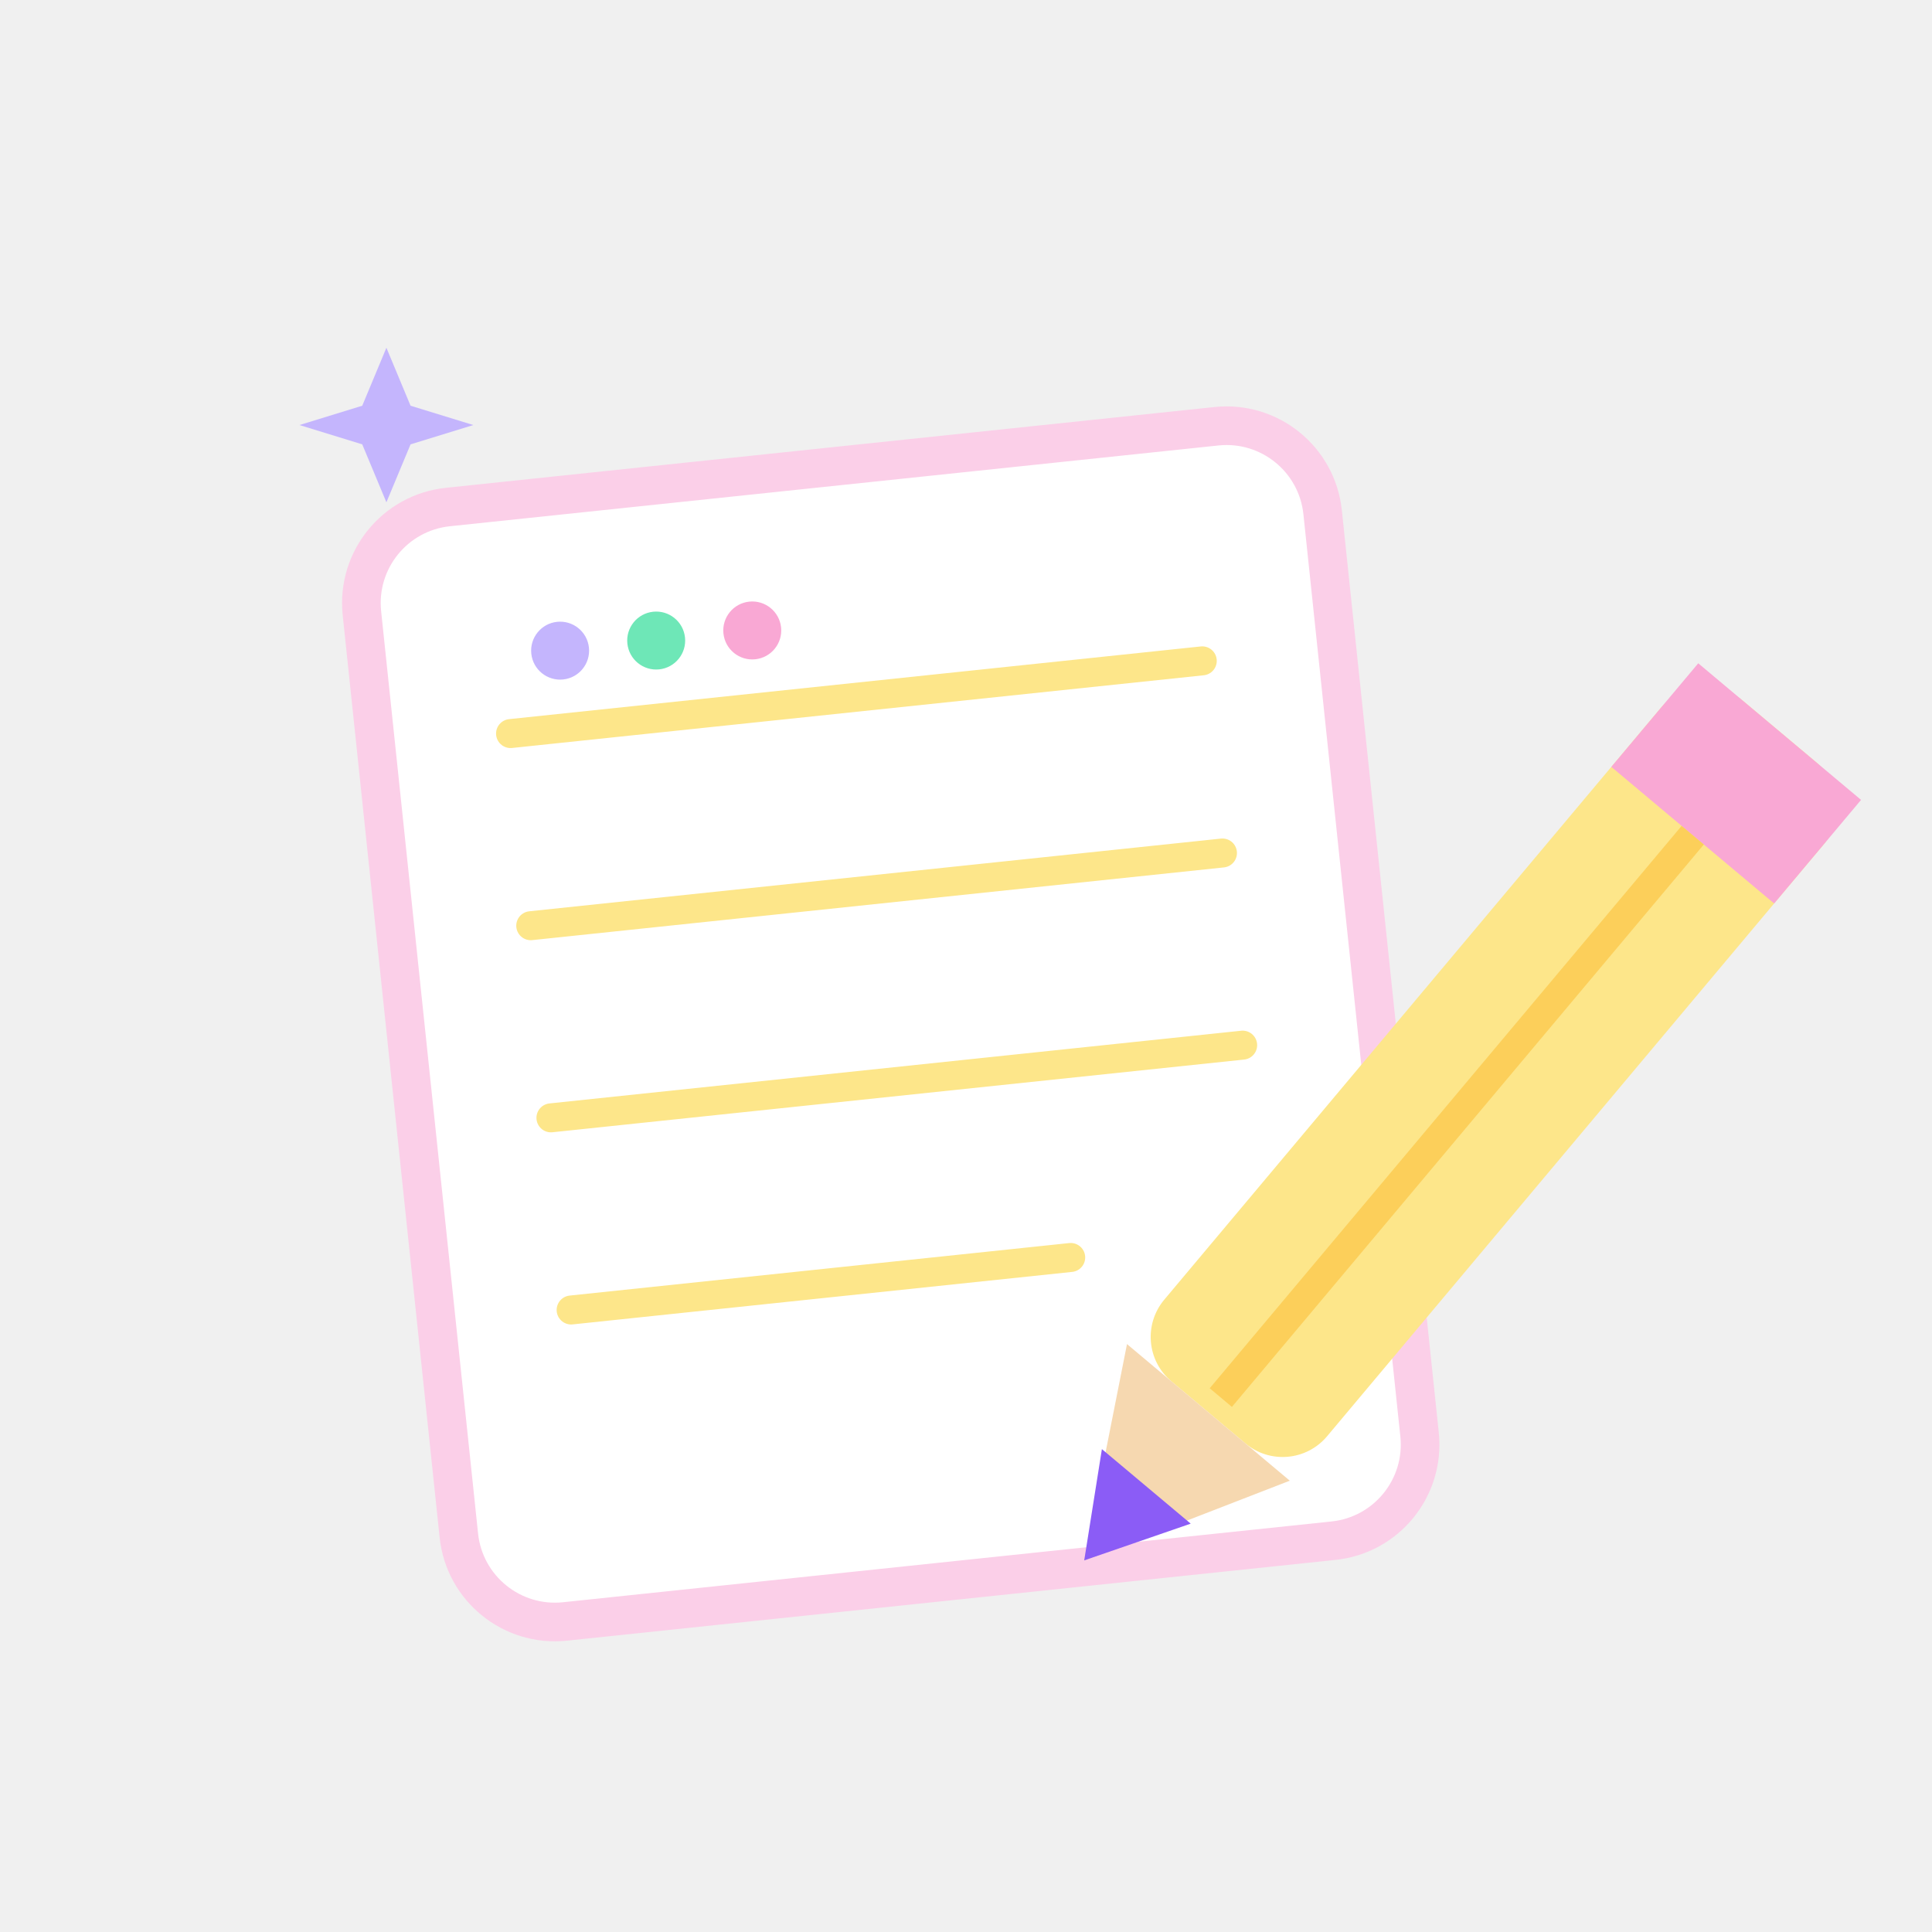
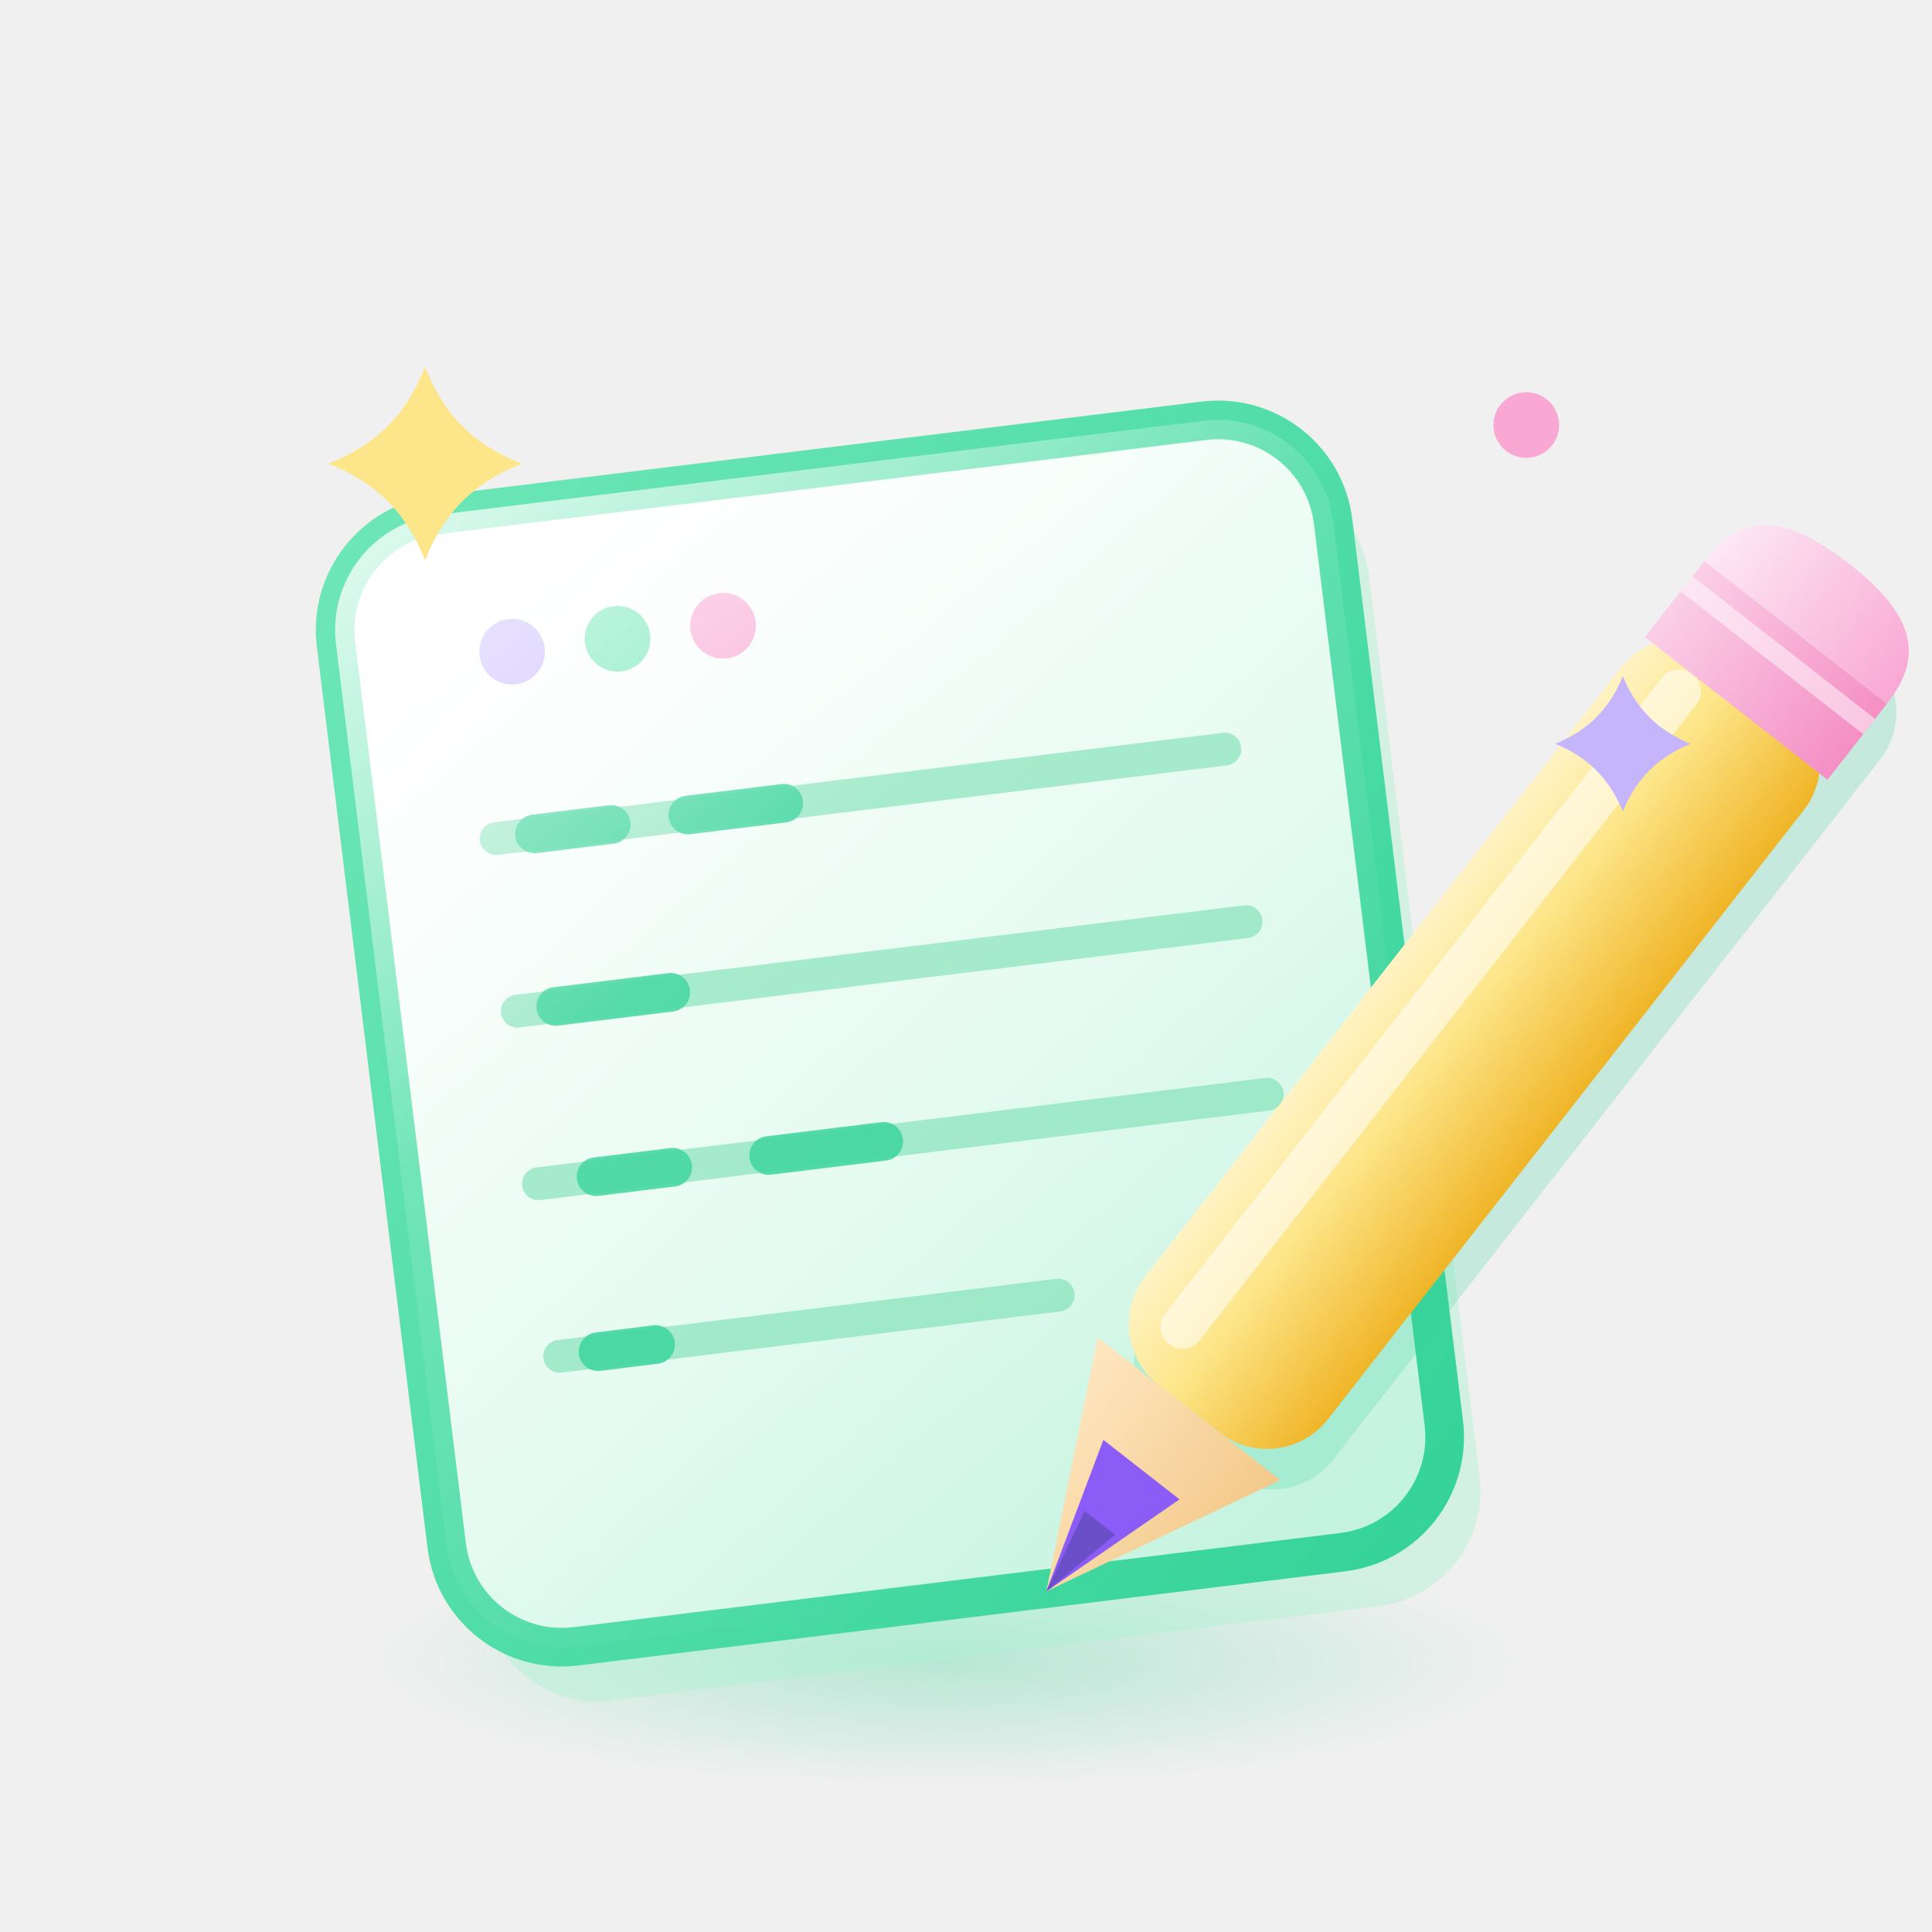
<svg xmlns="http://www.w3.org/2000/svg" viewBox="0 0 200 200" fill="none">
-   <g transform="rotate(-6 92 104)">
-     <rect x="42" y="48" width="100" height="116" rx="10" fill="#ffffff" />
-     <rect x="42" y="48" width="100" height="116" rx="10" fill="none" stroke="#fbcfe8" stroke-width="4" />
-     <g stroke="#fde68a" stroke-width="3" stroke-linecap="round">
-       <line x1="56" y1="72" x2="128" y2="72" />
-       <line x1="56" y1="92" x2="128" y2="92" />
-       <line x1="56" y1="112" x2="128" y2="112" />
-       <line x1="56" y1="132" x2="108" y2="132" />
+   <defs>
+     <linearGradient id="paperBody" x1="20%" y1="5%" x2="80%" y2="100%">
+       <stop offset="0%" stop-color="#ffffff" />
+       <stop offset="55%" stop-color="#e3fbf0" />
+       <stop offset="100%" stop-color="#c4f3df" />
+     </linearGradient>
+     <linearGradient id="paperEdge" x1="0%" y1="0%" x2="100%" y2="100%">
+       <stop offset="0%" stop-color="#6ee7b7" />
+       <stop offset="100%" stop-color="#34d399" />
+     </linearGradient>
+     <linearGradient id="pencilBody" x1="0%" y1="0%" x2="100%" y2="0%">
+       <stop offset="0%" stop-color="#fff3c4" />
+       <stop offset="40%" stop-color="#fde68a" />
+       <stop offset="100%" stop-color="#f0b528" />
+     </linearGradient>
+     <linearGradient id="pencilFerrule" x1="0%" y1="0%" x2="100%" y2="0%">
+       <stop offset="0%" stop-color="#fbcfe8" />
+       <stop offset="100%" stop-color="#f48fc4" />
+     </linearGradient>
+     <linearGradient id="pencilEraser" x1="0%" y1="0%" x2="100%" y2="0%">
+       <stop offset="0%" stop-color="#fde8f4" />
+       <stop offset="100%" stop-color="#f9a8d4" />
+     </linearGradient>
+     <linearGradient id="pencilWood" x1="0%" y1="0%" x2="100%" y2="0%">
+       <stop offset="0%" stop-color="#ffe7c2" />
+       <stop offset="100%" stop-color="#f3c98a" />
+     </linearGradient>
+     <linearGradient id="paperSheen" x1="10%" y1="0%" x2="60%" y2="90%">
+       <stop offset="0%" stop-color="#ffffff" stop-opacity="0.75" />
+       <stop offset="45%" stop-color="#ffffff" stop-opacity="0.12" />
+       <stop offset="100%" stop-color="#ffffff" stop-opacity="0" />
+     </linearGradient>
+     <radialGradient id="pencilShadow" cx="50%" cy="50%" r="50%">
+       <stop offset="0%" stop-color="#34d399" stop-opacity="0.3" />
+       <stop offset="100%" stop-color="#34d399" stop-opacity="0" />
+     </radialGradient>
+   </defs>
+   <ellipse cx="98" cy="172" rx="60" ry="13" fill="url(#pencilShadow)" />
+   <g transform="rotate(-7 92 106)">
+     <rect x="40" y="50" width="104" height="118" rx="12" fill="#a7f3d0" opacity="0.4" transform="translate(3 4)" />
+     <rect x="40" y="48" width="104" height="118" rx="12" fill="url(#paperBody)" />
+     <rect x="40" y="48" width="104" height="118" rx="12" fill="none" stroke="url(#paperEdge)" stroke-width="4" />
+     <circle cx="58" cy="63" r="3.4" fill="#c4b5fd" />
+     <circle cx="69" cy="63" r="3.4" fill="#6ee7b7" />
+     <circle cx="80" cy="63" r="3.4" fill="#f9a8d4" />
+     <g stroke="#9be8c6" stroke-width="3.4" stroke-linecap="round">
+       <line x1="54" y1="82" x2="130" y2="82" />
+       <line x1="54" y1="100" x2="130" y2="100" />
+       <line x1="54" y1="118" x2="130" y2="118" />
+       <line x1="54" y1="136" x2="106" y2="136" />
    </g>
-     <circle cx="62" cy="64" r="3" fill="#c4b5fd" />
-     <circle cx="72" cy="64" r="3" fill="#6ee7b7" />
-     <circle cx="82" cy="64" r="3" fill="#f9a8d4" />
+     <g stroke="#34d399" stroke-width="4" stroke-linecap="round" opacity="0.9">
+       <line x1="58" y1="82" x2="66" y2="82" />
+       <line x1="74" y1="82" x2="84" y2="82" />
+       <line x1="58" y1="100" x2="70" y2="100" />
+       <line x1="60" y1="118" x2="68" y2="118" />
+       <line x1="78" y1="118" x2="90" y2="118" />
+       <line x1="58" y1="136" x2="64" y2="136" />
+     </g>
+     <rect x="40" y="48" width="104" height="118" rx="12" fill="url(#paperSheen)" />
  </g>
-   <g transform="rotate(40 140 130)">
-     <rect x="128" y="60" width="22" height="92" rx="6" fill="#fde68a" />
-     <rect x="128" y="60" width="22" height="14" fill="#f9a8d4" />
-     <path d="M128 152 L139 172 L150 152 Z" fill="#f6d8b0" />
-     <path d="M133 162 L139 172 L145 162 Z" fill="#8b5cf6" />
-     <line x1="139" y1="74" x2="139" y2="150" stroke="#fbbf3b" stroke-width="3" opacity="0.6" />
+   <g transform="rotate(38 142 120)">
+     <rect x="131" y="44" width="24" height="108" rx="8" fill="#34d399" opacity="0.22" transform="translate(3 3)" />
+     <rect x="131" y="56" width="24" height="96" rx="8" fill="url(#pencilBody)" />
+     <rect x="135" y="60" width="4.5" height="88" rx="2.2" fill="#ffffff" opacity="0.55" />
+     <rect x="131" y="50" width="24" height="10" fill="url(#pencilFerrule)" />
+     <rect x="131" y="52" width="24" height="2" fill="#ffffff" opacity="0.5" />
+     <path d="M131 50 C131 44 134 41 143 41 C152 41 155 44 155 50 Z" fill="url(#pencilEraser)" />
+     <path d="M131 152 L143 176 L155 152 Z" fill="url(#pencilWood)" />
+     <path d="M138 160 L143 176 L148 160 Z" fill="#8b5cf6" />
+     <path d="M141 167 L143 176 L145 167 Z" fill="#6b4fc9" />
  </g>
-   <path d="M40 36 L42.5 42 L49 44 L42.5 46 L40 52 L37.5 46 L31 44 L37.5 42 Z" fill="#c4b5fd" />
+   <path d="M44 38 C46 43 49 46 54 48 C49 50 46 53 44 58 C42 53 39 50 34 48 C39 46 42 43 44 38 Z" fill="#fde68a" />
+   <path d="M168 70 C169.4 73.4 171.6 75.6 175 77 C171.6 78.4 169.4 80.6 168 84 C166.6 80.6 164.4 78.4 161 77 C164.4 75.6 166.6 73.4 168 70 Z" fill="#c4b5fd" />
+   <circle cx="158" cy="44" r="3.4" fill="#f9a8d4" />
</svg>
